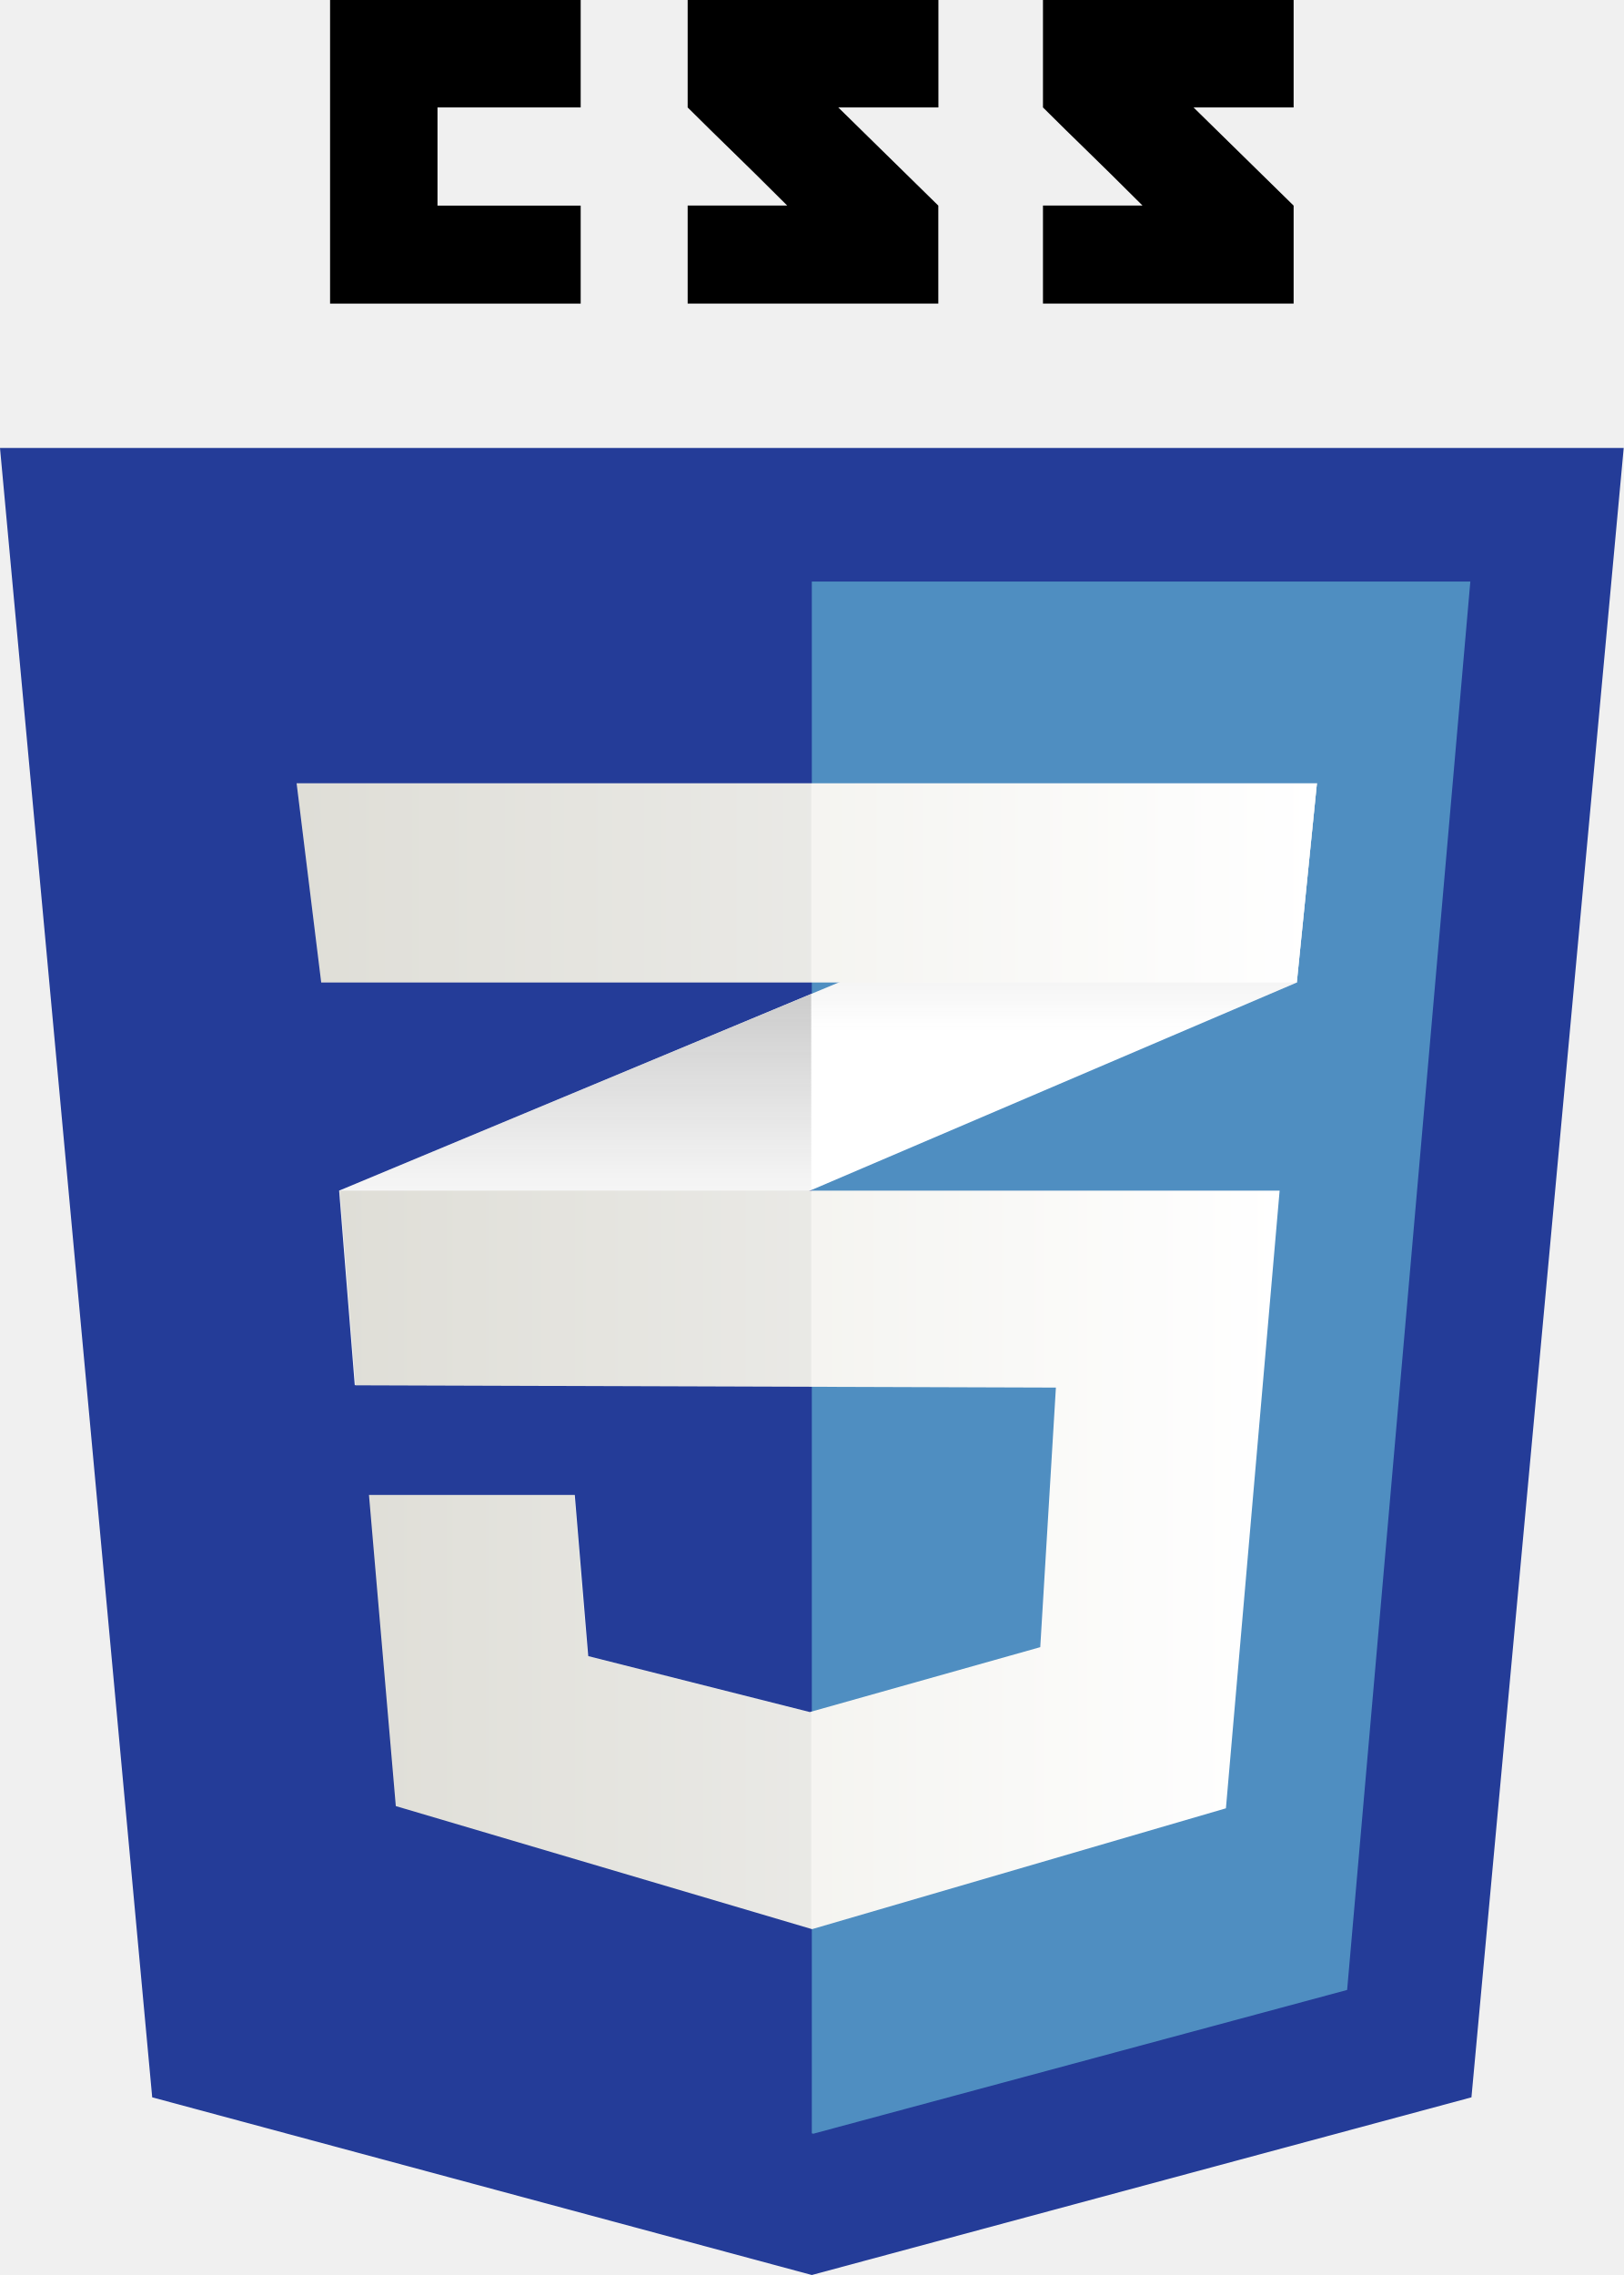
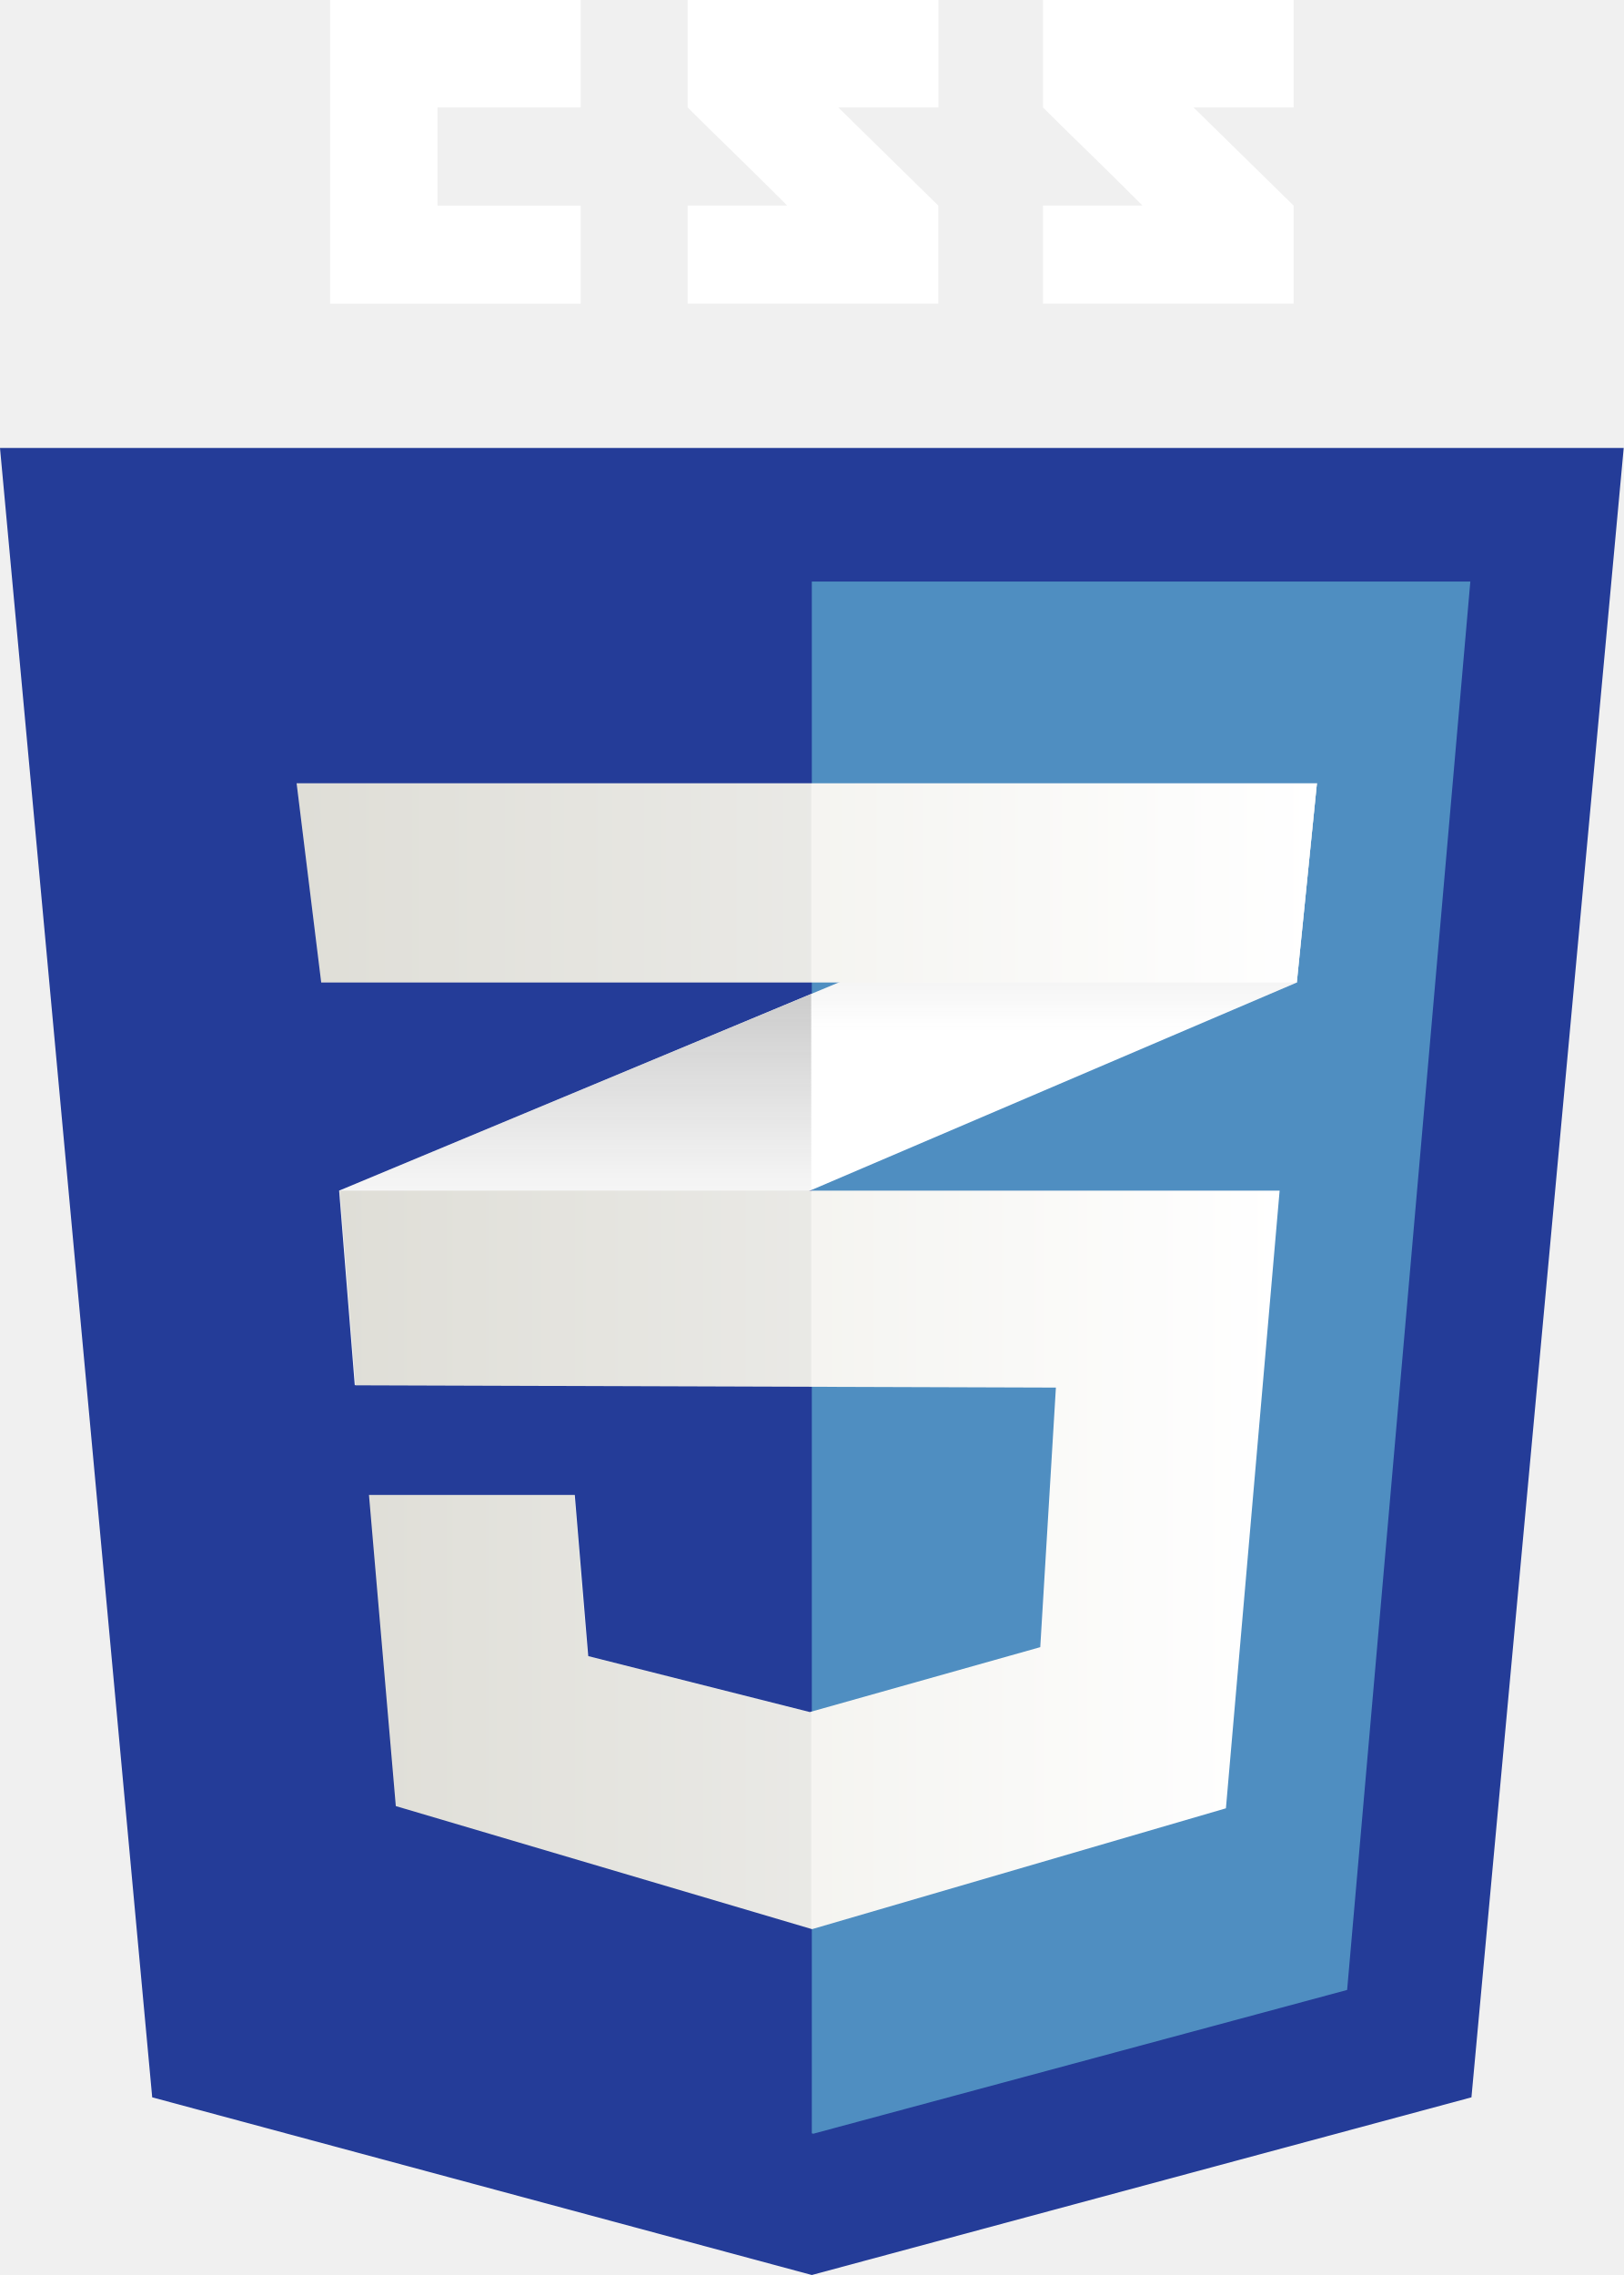
<svg xmlns="http://www.w3.org/2000/svg" xmlns:xlink="http://www.w3.org/1999/xlink" viewBox="0 0 335.29 469.68">
  <defs>
    <linearGradient id="linear-gradient" x1="118.78" y1="286" x2="118.78" y2="205.2" gradientUnits="userSpaceOnUse">
      <stop offset="0.39" stop-color="#ccc" stop-opacity="0" />
      <stop offset="1" stop-color="#ccc" />
    </linearGradient>
    <linearGradient id="linear-gradient-2" x1="219.73" y1="245.7" x2="219.73" y2="161.71" xlink:href="#linear-gradient" />
    <linearGradient id="linear-gradient-3" x1="70.18" y1="322.04" x2="264.24" y2="322.04" gradientUnits="userSpaceOnUse">
      <stop offset="0" stop-color="#eae9e2" />
      <stop offset="1" stop-color="#fff" />
    </linearGradient>
    <linearGradient id="linear-gradient-4" x1="61.25" y1="182.28" x2="271.94" y2="182.28" xlink:href="#linear-gradient-3" />
  </defs>
  <g id="Layer_2" data-name="Layer 2">
    <g id="Layer_1-2" data-name="Layer 1">
      <polygon points="303.85 433 167.64 469.68 31.43 433 0 92.48 335.29 92.48 303.85 433" style="fill:#243c98" />
      <polygon points="167.64 120.06 167.64 440.43 167.95 440.51 278.18 410.83 303.62 120.06 167.64 120.06" style="fill:#4f8ec1" />
-       <polygon points="90.34 42.45 90.34 22.18 119.91 22.18 119.91 0 68.16 0 68.16 62.68 119.91 62.68 119.91 42.45 90.34 42.45" />
-       <path d="M173.1,22.18h20.68V0H142V22.18c6.93,6.92,10.54,10.24,20.55,20.25l-20.55,0V62.68h51.76V42.45Z" />
-       <path d="M246.46,22.18h20.67V0H215.37V22.18c6.93,6.92,10.54,10.24,20.55,20.25l-20.55,0V62.68h51.76V42.45Z" />
+       <polygon points="90.34 42.45 90.34 22.18 119.91 22.18 119.91 0 68.16 0 68.16 62.68 119.91 62.68 119.91 42.45 90.34 42.45" style="fill:#fff" />
+       <path d="M173.1,22.18h20.68V0H142V22.18c6.93,6.92,10.54,10.24,20.55,20.25l-20.55,0V62.68h51.76V42.45Z" style="fill:#fff" />
+       <path d="M246.46,22.18h20.67V0H215.37V22.18c6.93,6.92,10.54,10.24,20.55,20.25l-20.55,0V62.68h51.76V42.45Z" style="fill:#fff" />
      <polygon points="167.52 205.2 70.03 245.81 73.26 286 167.52 245.7 267.79 202.84 271.94 161.71 167.52 205.2" style="fill:#fff" />
      <polygon points="70.03 245.81 73.26 286 167.52 245.7 167.52 205.2 70.03 245.81" style="fill:url(#linear-gradient)" />
      <polygon points="271.94 161.71 167.52 205.2 167.52 245.7 267.79 202.84 271.94 161.71" style="fill:url(#linear-gradient-2)" />
      <polygon points="70.18 245.81 73.42 286 218.04 286.47 214.81 340.06 167.22 353.46 121.47 341.91 118.69 308.64 76.19 308.64 81.73 372.87 167.68 398.28 253.15 373.33 264.24 245.81 70.18 245.81" style="fill:url(#linear-gradient-3)" />
      <g style="opacity:0.05">
        <polygon points="167.52 245.81 70.03 245.81 73.26 286 167.52 286.31 167.52 245.81" />
        <polygon points="167.52 353.33 167.06 353.46 121.32 341.91 118.55 308.64 76.04 308.64 81.58 372.87 167.52 398.28 167.52 353.33" />
      </g>
      <polygon points="61.25 161.71 271.94 161.71 267.79 202.84 66.33 202.84 61.25 161.71" style="fill:url(#linear-gradient-4)" />
      <polygon points="167.52 161.71 61.25 161.71 66.33 202.84 167.52 202.84 167.52 161.71" style="opacity:0.05" />
    </g>
  </g>
</svg>
